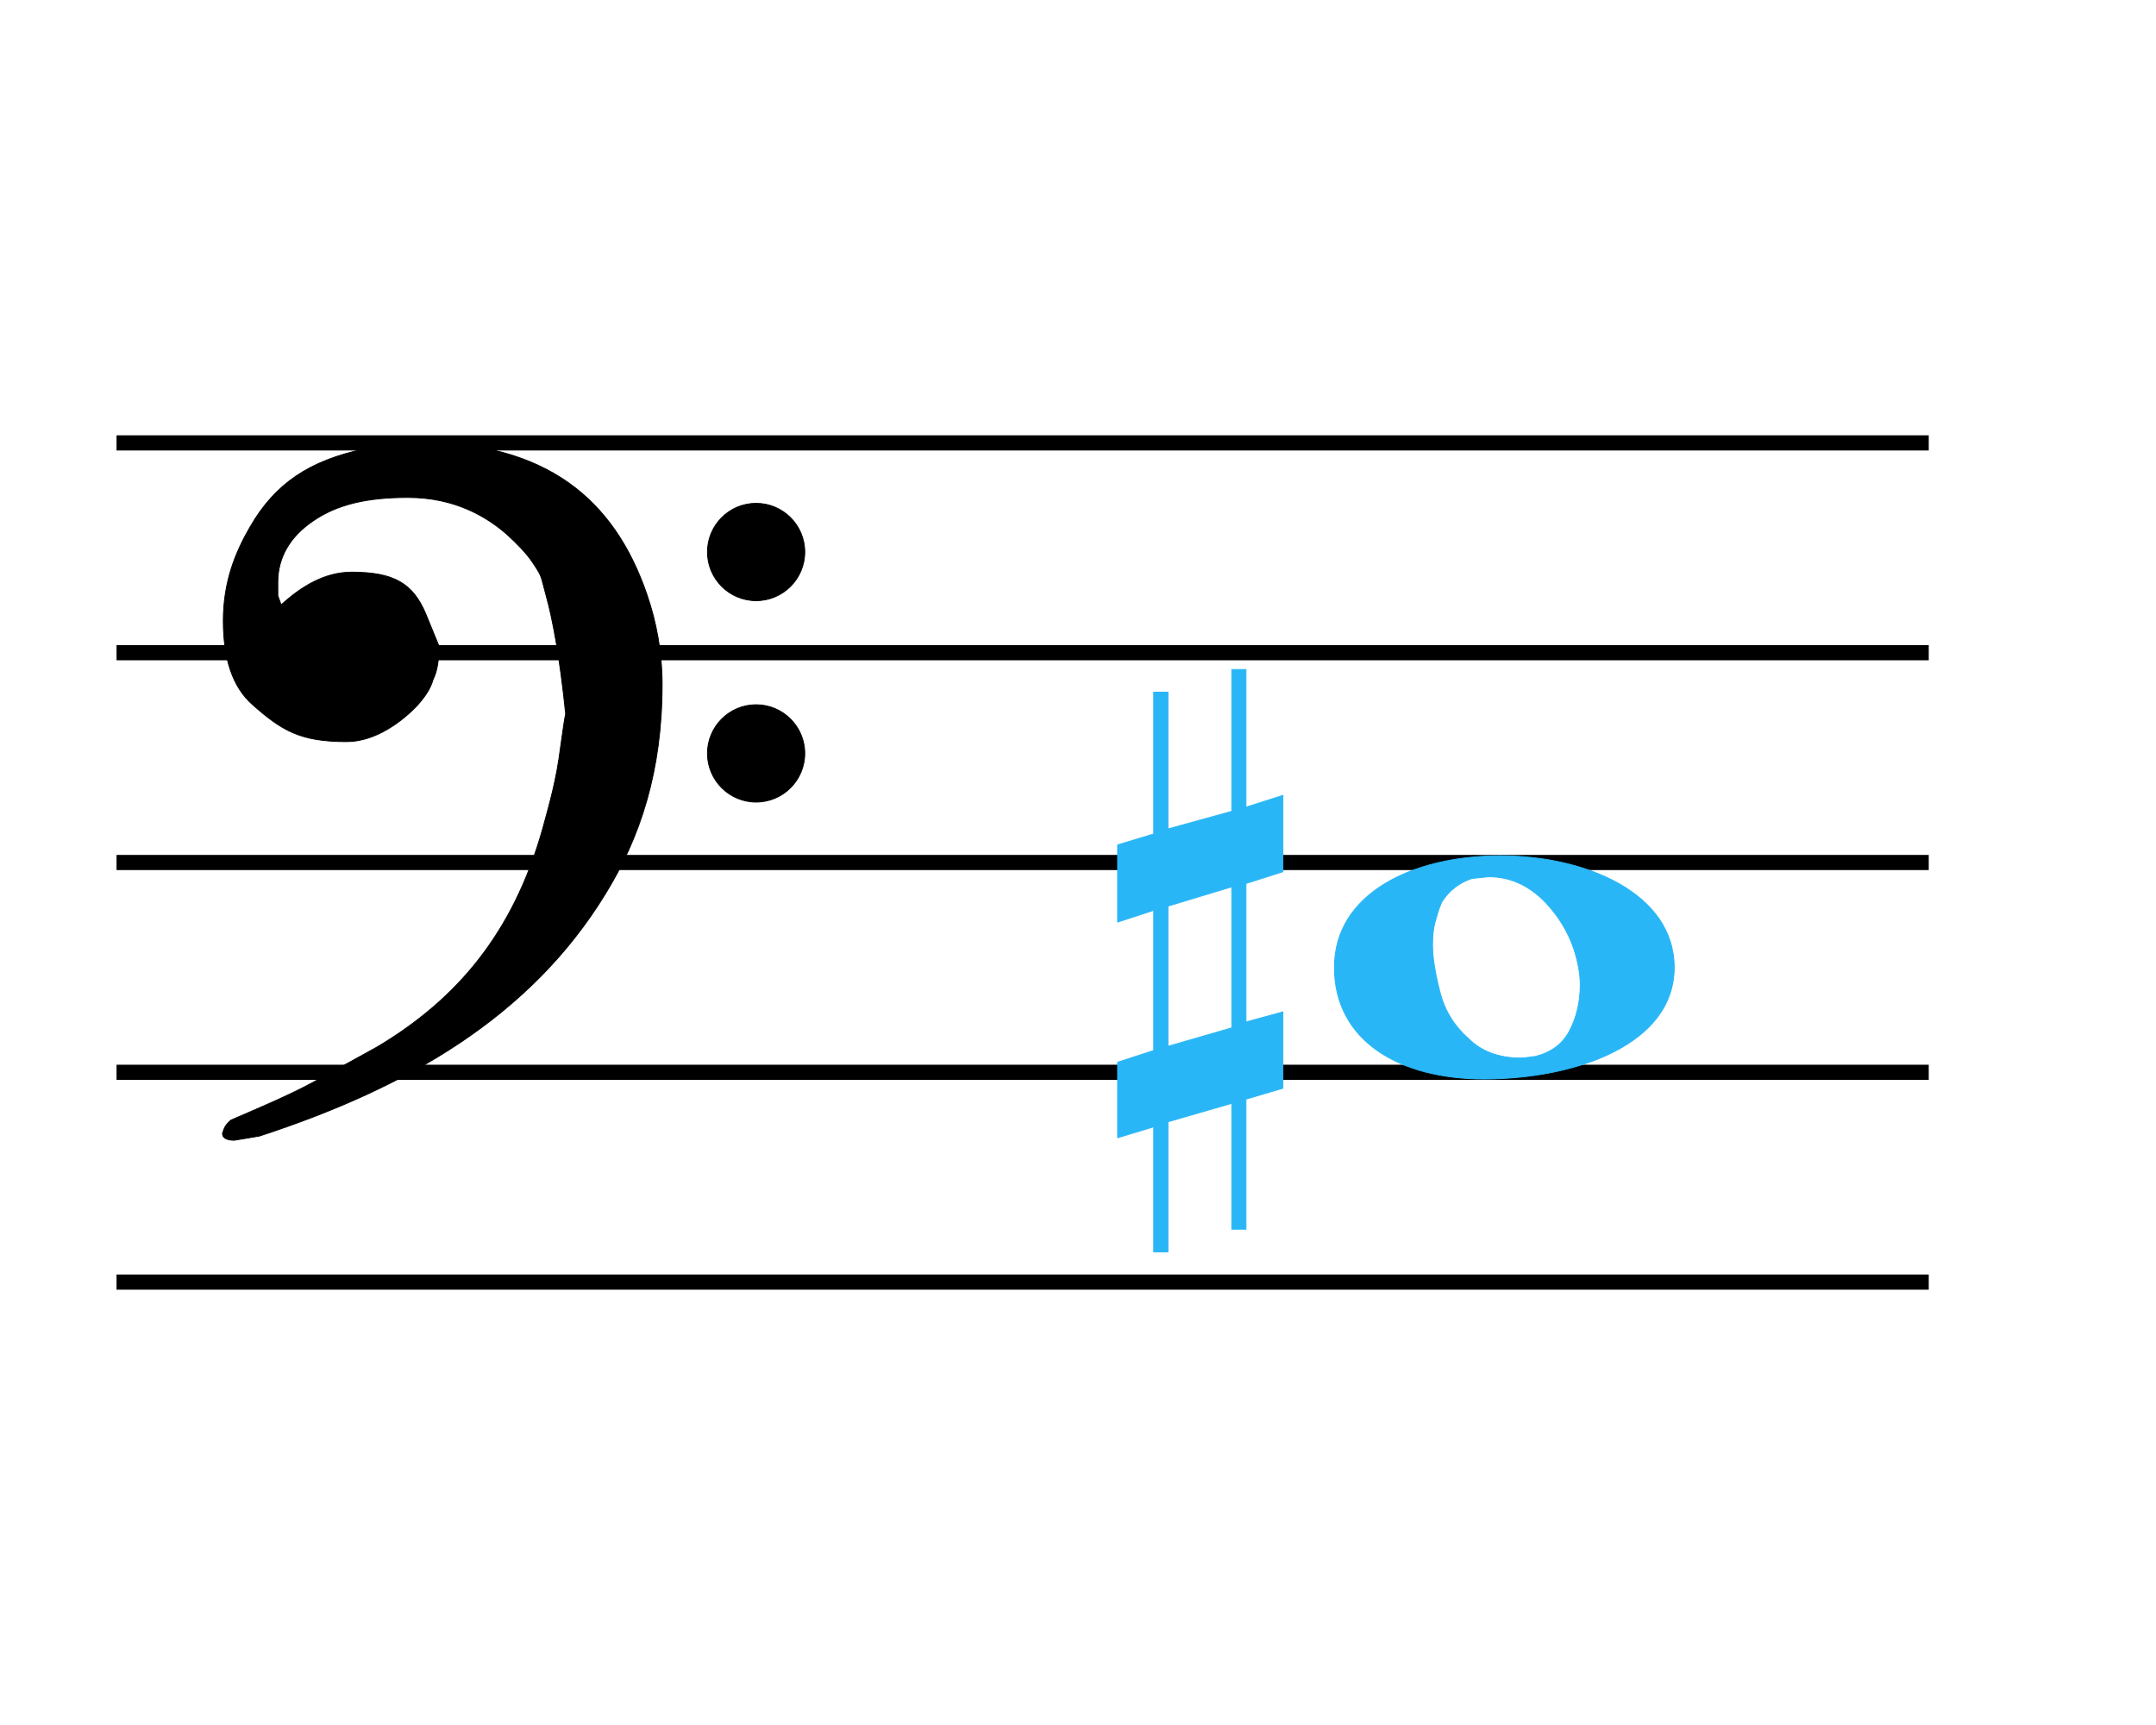
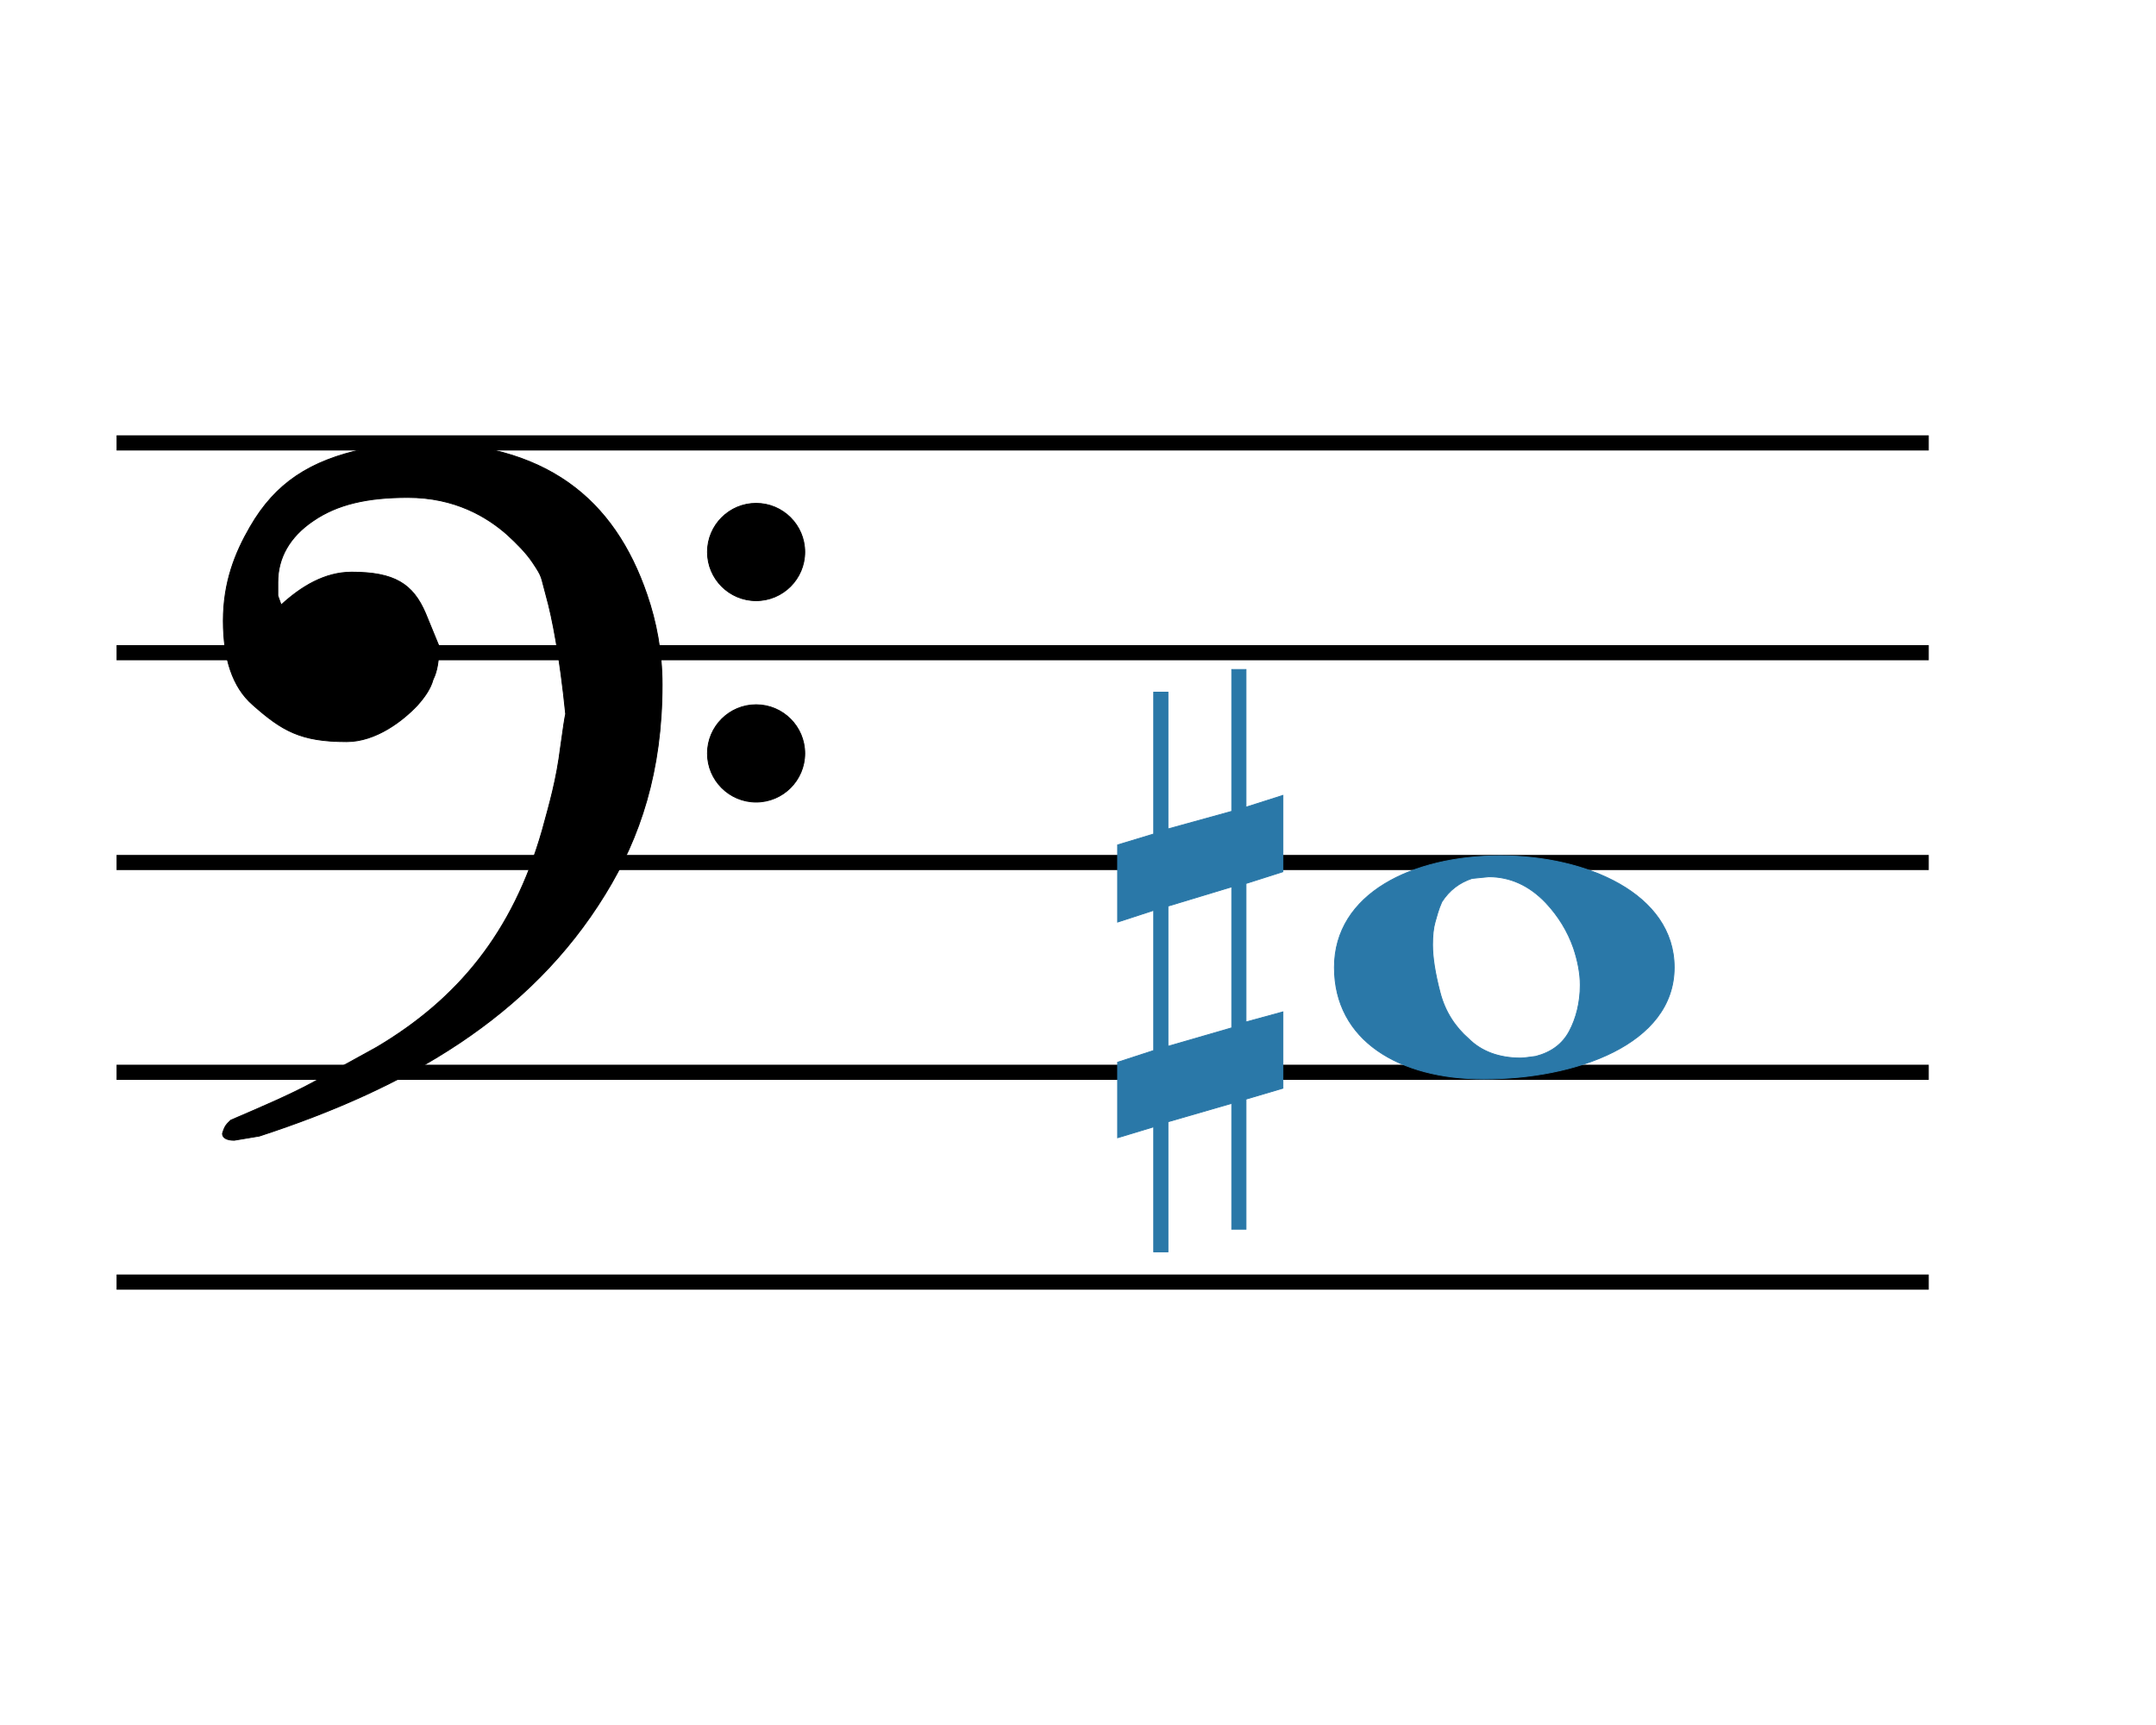
- <svg xmlns="http://www.w3.org/2000/svg" viewBox="0 0 185 148" version="1.1" overflow="visible" id="d783ifu">
+ <svg xmlns="http://www.w3.org/2000/svg" viewBox="0 0 185 148" version="1.1" overflow="visible" id="e1ofqogm">
  <defs>
-     <g id="E062-d783ifu">
+     <g id="E062-e1ofqogm">
      <path transform="scale(1,-1)" d="M582 -120c0 32 26 58 58 58s58 -26 58 -58s-26 -58 -58 -58s-58 26 -58 58zM582 120c0 32 26 58 58 58s58 -26 58 -58s-26 -58 -58 -58s-58 26 -58 58zM158 96c51 0 73 -14 88 -49l16 -39c0 -17 -2 -30 -7 -40c-3 -11 -10 -21 -19 -31c-17 -18 -49 -43 -84 -43 c-55 0 -77 13 -112 44c-24 21 -35 55 -35 100c0 46 14 81 32 112c30 52 71 79 137 93l36 6l26 2c154 0 235 -68 274 -182c11 -32 18 -68 18 -107c0 -103 -26 -182 -68 -250c-89 -145 -234 -230 -412 -288l-30 -5c-9 0 -14 3 -14 8c3 10 5 11 10 16c35 15 70 30 96 44l78 43 c96 57 162 136 197 258c9 33 17 60 22 100c3 22 5 35 6 39c-7 69 -16 115 -23 140s-4 22 -16 40c-8 12 -19 23 -31 34c-24 21 -62 44 -118 44c-48 0 -84 -8 -113 -28c-28 -19 -42 -44 -42 -73v-16c2 -5 3 -9 4 -11c24 22 52 39 84 39z" />
    </g>
-     <g id="E0A2-d783ifu">
+     <g id="E0A2-e1ofqogm">
      <path transform="scale(1,-1)" d="M198 133c102 0 207 -45 207 -133c0 -92 -118 -133 -227 -133c-101 0 -178 46 -178 133c0 88 93 133 198 133zM293 -21c0 14 -3 29 -8 44c-7 20 -18 38 -33 54c-20 21 -43 31 -68 31l-20 -2c-15 -5 -27 -14 -36 -28c-4 -9 -6 -17 -8 -24s-3 -16 -3 -27c0 -15 3 -34 9 -57 s18 -41 34 -55c15 -15 36 -23 62 -23c4 0 10 1 18 2c19 5 32 15 40 30s13 34 13 55z" />
    </g>
-     <g id="E262-d783ifu">
+     <g id="E262-e1ofqogm">
      <path transform="scale(1,-1)" d="M136 186v169h17v-164l44 14v-91l-44 -14v-165l44 12v-91l-44 -13v-155h-17v150l-76 -22v-155h-17v149l-43 -13v90l43 14v167l-43 -14v92l43 13v169h17v-163zM60 73v-167l76 22v168z" />
    </g>
  </defs>
-   <style type="text/css">#d783ifu g.ending, #d783ifu g.fing, #d783ifu g.reh, #d783ifu g.tempo {font-weight:bold;}#d783ifu g.dir, #d783ifu g.dynam, #d783ifu g.mNum {font-style:italic;}#d783ifu g.label {font-weight:normal;}#d783ifu ellipse, #d783ifu path, #d783ifu polygon, #d783ifu polyline, #d783ifu rect {stroke:currentColor}#d783ifu g.cursor {fill:dodgerblue; color:dodgerblue;}#d783ifu g.cursor.chord {fill:limegreen; color:limegreen;}</style>
+   <style type="text/css">#e1ofqogm g.ending, #e1ofqogm g.fing, #e1ofqogm g.reh, #e1ofqogm g.tempo {font-weight:bold;}#e1ofqogm g.dir, #e1ofqogm g.dynam, #e1ofqogm g.mNum {font-style:italic;}#e1ofqogm g.label {font-weight:normal;}#e1ofqogm ellipse, #e1ofqogm path, #e1ofqogm polygon, #e1ofqogm polyline, #e1ofqogm rect {stroke:currentColor}#e1ofqogm g.cursor {fill:dodgerblue; color:dodgerblue;}#e1ofqogm g.cursor.chord {fill:limegreen; color:limegreen;}</style>
  <svg class="definition-scale" color="black" font-family="Times, serif" viewBox="0 0 1850 1480">
    <g class="page-margin" transform="translate(100, 200)">
-       <g id="e1leqngf" class="mdiv pageMilestone" />
-       <g id="f1fu6770" class="score pageMilestone" />
-       <g id="dcav4ki" class="system">
-         <g id="s1nmqwtp" class="section systemMilestone" />
-         <g id="tdkr9sw" class="measure">
-           <g id="cbq5zc4" class="staff">
+       <g id="f65v983" class="mdiv pageMilestone" />
+       <g id="goqkinu" class="score pageMilestone" />
+       <g id="e1wbfimo" class="system">
+         <g id="t1t62587" class="section systemMilestone" />
+         <g id="uoxlxsl" class="measure">
+           <g id="dsd2shr" class="staff">
            <path d="M0 180 L1555 180" stroke-width="13" />
            <path d="M0 360 L1555 360" stroke-width="13" />
            <path d="M0 540 L1555 540" stroke-width="13" />
            <path d="M0 720 L1555 720" stroke-width="13" />
            <path d="M0 900 L1555 900" stroke-width="13" />
-             <g id="a12zezg2" class="clef">
-               <use href="#E062-d783ifu" transform="translate(88, 360) scale(0.72, 0.72)" />
+             <g id="b1xx5klt" class="clef">
+               <use href="#E062-e1ofqogm" transform="translate(88, 360) scale(0.72, 0.72)" />
            </g>
-             <g id="bomgfgx" class="keySig" />
-             <g id="dkhamkv" class="layer">
-               <g id="esu5sh2" class="note" color="#29B6F6" fill="#29B6F6">
+             <g id="c1rll89a" class="keySig" />
+             <g id="e1pr3uqu" class="layer">
+               <g id="fkphyej" class="note" color="#2A78A8" fill="#2A78A8">
                <g class="notehead">
-                   <use href="#E0A2-d783ifu" transform="translate(1045, 630) scale(0.72, 0.72)" />
+                   <use href="#E0A2-e1ofqogm" transform="translate(1045, 630) scale(0.72, 0.72)" />
                </g>
-                 <g id="fk55w43" class="accid">
-                   <use href="#E262-d783ifu" transform="translate(859, 630) scale(0.72, 0.72)" />
+                 <g id="g8n0664" class="accid">
+                   <use href="#E262-e1ofqogm" transform="translate(859, 630) scale(0.72, 0.72)" />
                </g>
              </g>
-               <g id="g18sd4di" class="space" />
+               <g id="hok0ih4" class="space" />
            </g>
          </g>
-           <g id="b175tuni" class="barLine" />
+           <g id="c1hggmjb" class="barLine" />
        </g>
-         <g id="o1m3dpzb" class="systemMilestoneEnd s1nmqwtp" />
+         <g id="p13pg1pk" class="systemMilestoneEnd t1t62587" />
      </g>
-       <g id="p1oxf3nh" class="pageMilestoneEnd f1fu6770" />
-       <g id="qjusaig" class="pageMilestoneEnd e1leqngf" />
+       <g id="q1ced0ch" class="pageMilestoneEnd goqkinu" />
+       <g id="rjwu18l" class="pageMilestoneEnd f65v983" />
    </g>
  </svg>
</svg>
